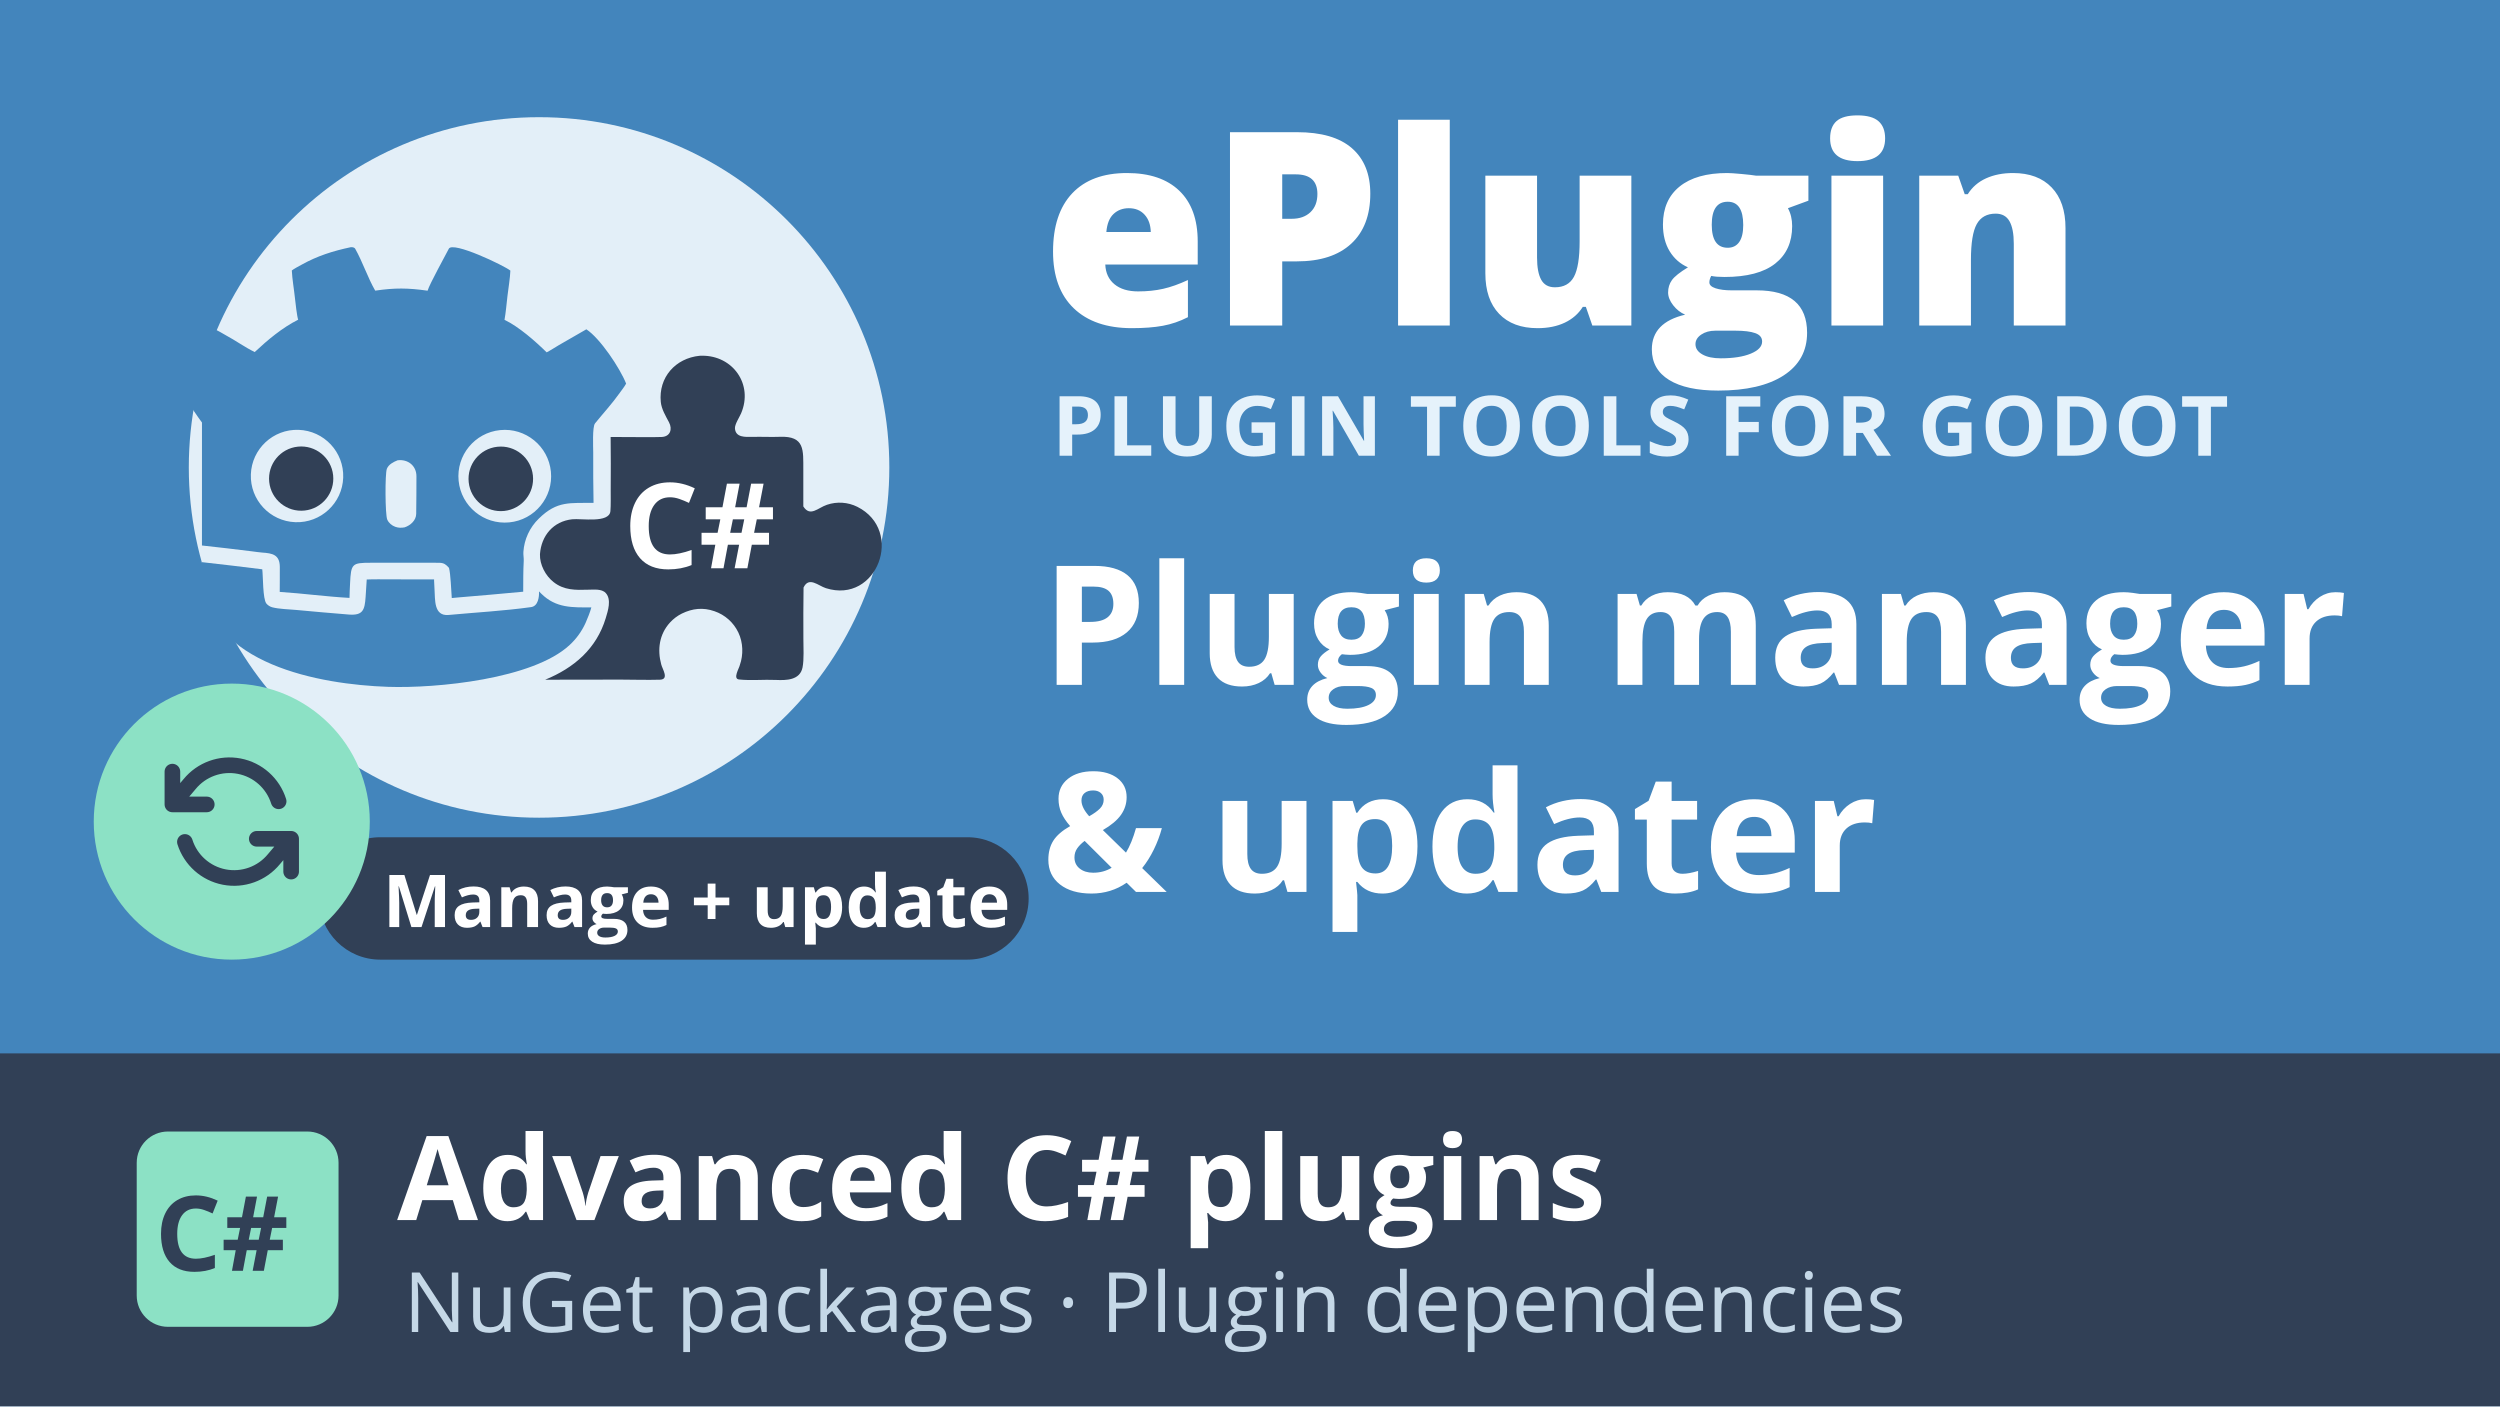
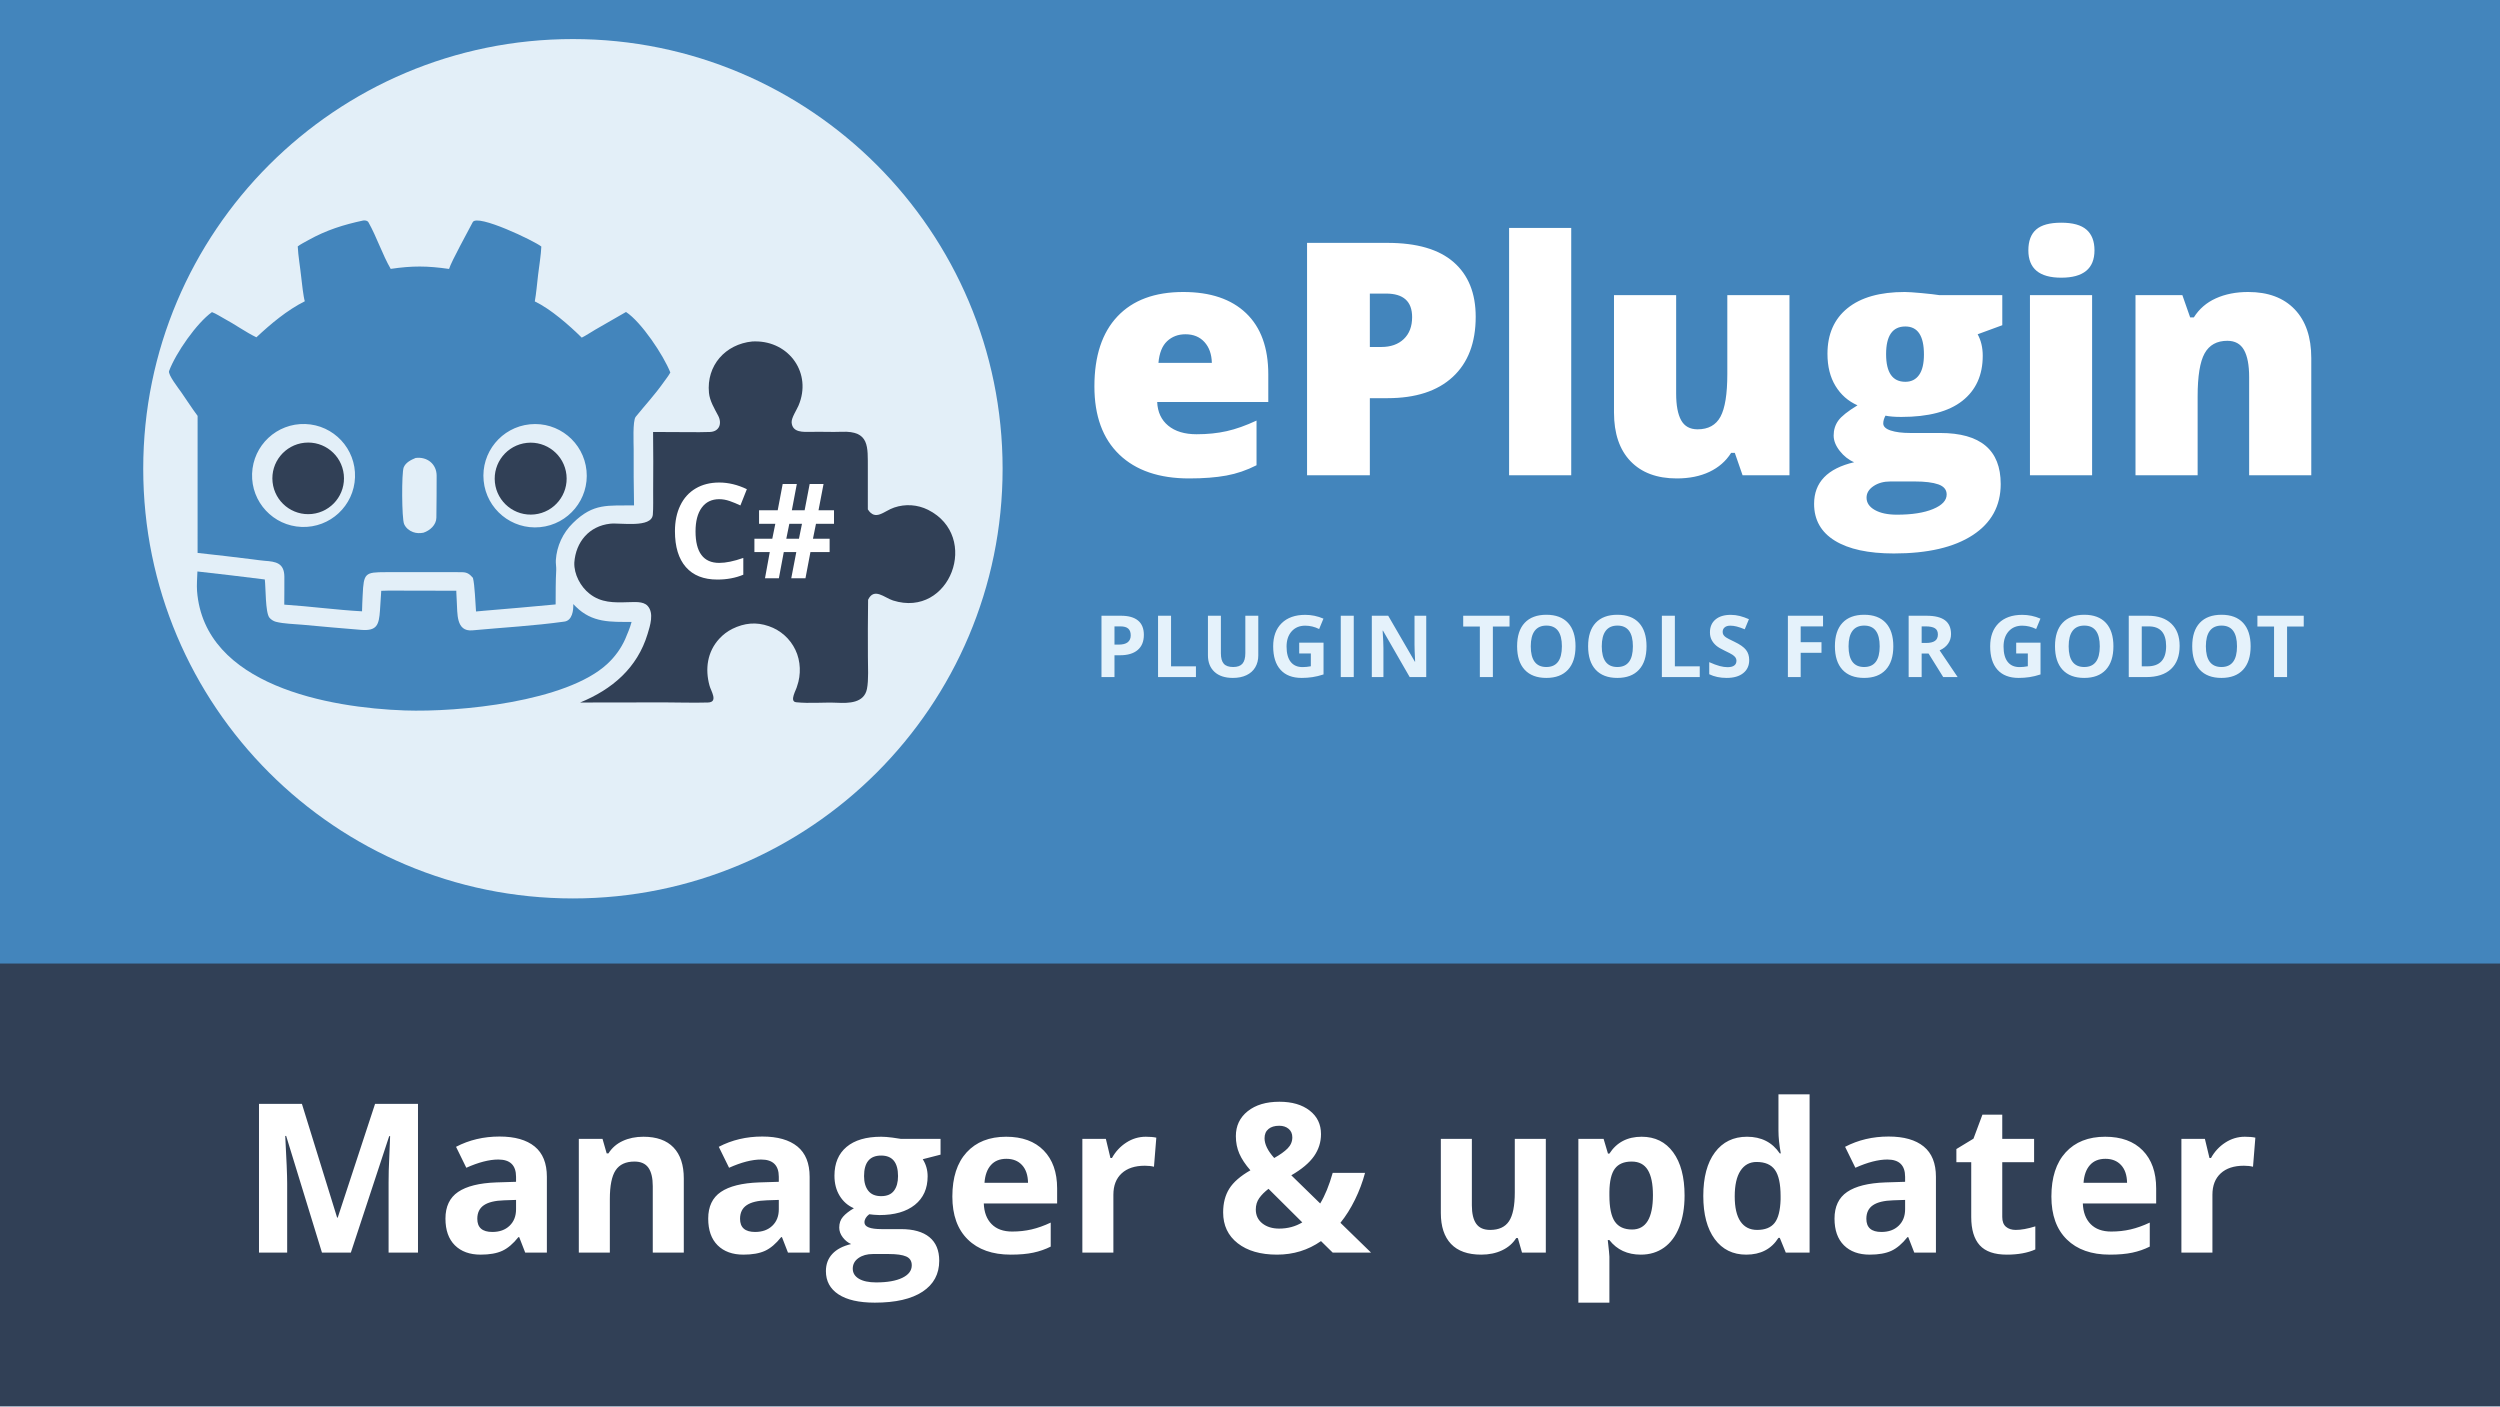
<svg xmlns="http://www.w3.org/2000/svg" width="1920" height="1080" viewBox="0 0 1920 1080" role="img" aria-labelledby="title description" font-family="Open Sans, sans-serif">
  <defs>
    <symbol id="eplugin-logo" viewBox="260 70 1610 1020">
      <path fill="#4385bc" d="m 661.994,81.294 c 3.61,-0.394 8.295,0.196 10.31,3.76 16.435,29.061 28.286,65.438 44.847,93.895 43.798,-6.462 73.635,-6.185 117.717,0.111 4.608,-15.398 39.747,-78.515 47.717,-94.287 8.908,-17.63 125.185,38.208 138.415,49.112 -0.62,16.267 -4.52,40.144 -6.52,56.861 -1.95,16.332 -3.77,38.182 -6.68,53.801 32.07,15.326 69.67,48.335 94.69,73.078 6.33,-2.885 20.66,-12.205 27.36,-16.103 l 61.94,-35.648 c 30.68,19.917 75.63,87.151 89.41,122.071 -3.8,7.096 -9.57,14.058 -14.21,20.671 -16.88,23.976 -37.44,46.144 -55.67,68.732 -6.34,7.849 -4.09,53.728 -4.08,65.524 -0.21,37.7 0.04,75.401 0.74,113.095 -52.64,1.079 -81.52,-5.468 -123.17,35.594 -20.36,19.779 -32.68,46.406 -34.55,74.735 -0.47,6.362 1.11,13.935 0.76,20.237 -1.26,22.976 -1.05,46.198 -1.18,69.241 -48.17,4.541 -96.368,8.792 -144.588,12.752 l -15.999,1.477 c -1.409,-17.4 -2.424,-53.091 -6.248,-67.822 -6.577,-7.407 -11.132,-11.147 -21.303,-11.383 -12.909,-0.299 -26.011,-0.181 -38.913,-0.169 l -69.513,0.026 -45.968,0.033 c -42.071,0.061 -44.669,1.736 -46.705,46.335 -0.489,10.714 -1.113,21.814 -1.267,32.666 -51.075,-2.77 -105.132,-10.1 -156.864,-13.485 -0.037,-18.739 0.403,-37.883 0.185,-56.497 -0.319,-27.289 -16.769,-30.358 -39.647,-31.915 -6.82,-0.464 -16.164,-1.951 -23.161,-2.806 -37.374,-4.677 -74.785,-9.048 -112.23,-13.112 l 0.037,-276.424 c -11.518,-15.411 -22.386,-32.451 -33.334,-48.16 -5.21,-7.477 -26.875,-35.124 -24.192,-42.337 13.572,-36.495 55.684,-96.778 86.46,-118.782 8.246,2.962 16.967,8.976 24.698,13.08 20.716,10.996 44.12,27.806 64.972,37.721 29.171,-27.287 61.782,-54.682 97.64,-72.709 -2.616,-7.595 -6.197,-38.534 -7.172,-48.139 -1.938,-19.094 -6.265,-43.759 -7.087,-62.503 4.896,-3.978 16.097,-9.71 21.832,-12.907 35.976,-20.061 70.65,-30.884 110.521,-39.42 z M 1018.4,699.936 c 57.41,-5.543 99.41,-56.651 93.72,-114.046 -5.69,-57.395 -56.91,-99.261 -114.288,-93.423 -57.173,5.816 -98.855,56.805 -93.186,113.993 5.67,57.187 56.553,99 113.754,93.476 z M 537.553,699.482 C 594.954,701.59 643.167,656.71 645.169,599.306 647.17,541.902 602.2,493.772 544.793,491.877 c -57.257,-1.89 -105.233,42.936 -107.23,100.19 -1.996,57.253 42.741,105.312 99.99,107.415 z m 245.607,11.631 c 13.284,-4.374 25.84,-15.633 26.118,-30.208 0.532,-27.909 0.401,-56.728 0.53,-84.618 0.109,-23.476 -18.961,-39.002 -42.387,-35.948 -9.263,3.75 -20.112,9.182 -24.09,19.087 -4.344,10.818 -3.97,103.118 0.886,114.266 3.315,7.61 10.322,13.403 18.028,16.177 7.171,2.582 13.491,2.517 20.915,1.244 z" />
      <path fill="#314056" d="m 991.728,529.909 c 39.812,-4.284 75.562,24.489 79.892,64.293 4.34,39.805 -24.4,75.594 -64.2,79.972 -39.86,4.384 -75.722,-24.404 -80.06,-64.275 -4.338,-39.87 24.493,-75.698 64.368,-79.99 z" />
      <path fill="#314056" d="m 543.273,529.657 c 39.618,-4.097 75.074,24.656 79.248,64.266 4.174,39.61 -24.509,75.122 -64.111,79.374 -39.712,4.263 -75.343,-24.517 -79.529,-64.237 -4.186,-39.72 24.664,-75.295 64.392,-79.403 z" />
      <path fill="#314056" d="m 1446.48,325.369 c 1.85,-0.085 3.7,-0.129 5.55,-0.131 68.98,-0.527 115.49,64.314 87.68,129.499 -3.79,8.895 -14.18,24.325 -13.86,33.59 1.27,21.431 23.77,19.492 39.14,19.396 19.86,-0.635 41.88,0.643 61.49,-0.181 57.18,-2.4 52.8,30.503 53.08,73.758 l 0.01,82.753 c 15.51,24.354 32.57,3.155 53.16,-3.707 22.48,-7.667 47.09,-6.013 68.34,4.594 106.4,53.476 44.41,219.409 -70.74,182.877 -17.34,-5.499 -38.08,-26.873 -50.23,-1.494 -0.49,38.298 -0.62,76.601 -0.38,114.902 0,19.553 1.71,46.615 -1.9,64.865 -5.71,28.89 -37.01,29.09 -59.7,28.05 -27.75,-1.27 -55.55,1.83 -83.09,-1.05 -14.6,-1.52 0.54,-25.45 1.82,-32.37 8.25,-23.095 7.45,-50.766 -3.34,-73.228 -10.71,-22.558 -30.09,-39.827 -53.73,-47.886 -25.57,-8.937 -49.26,-6.359 -73.37,5.355 -10.05,5.044 -19.09,11.89 -26.67,20.198 -23.92,26.208 -28.73,60.614 -19.58,94.111 2.45,10.32 18.61,33.72 -3.07,34.34 -29.03,0.84 -59.08,-0.14 -88.15,-0.23 l -169.71,0.26 c 64.62,-26.44 115.37,-69.681 136.12,-138.345 4.98,-16.491 13.4,-41.86 0.09,-56.526 -9.2,-10.145 -27.75,-7.472 -39.86,-7.507 -28.1,0.914 -53.98,1.372 -77.21,-16.967 -18.28,-14.137 -31.69,-39.41 -30.85,-62.846 2.95,-41.682 29.86,-73.841 72.46,-78.514 20.31,-2.228 83.48,9.397 85.92,-18.299 1.14,-12.851 0.56,-33.981 0.65,-47.047 0.36,-39.89 0.3,-79.782 -0.16,-119.67 l 73.27,0.357 c 13.95,0.053 27.54,0.216 41.52,-0.367 19.08,-0.794 24.69,-17.319 16.49,-32.909 -7.4,-14.062 -16.95,-29.672 -18.53,-45.874 -5.39,-55.255 32.99,-98.295 87.34,-103.757 z" />
      <path fill="#4385bc" d="m 327.28,789.3 c 45.348,5.046 90.66,10.42 135.931,16.12 2.027,16.483 0.955,66.552 9.251,76.98 3.024,3.802 8.296,7.129 12.984,8.355 15.96,4.176 37.021,4.399 53.636,5.984 39.614,3.725 79.253,7.187 118.914,10.385 31.518,2.369 35.53,-10.145 37.542,-39.431 0.89,-12.954 1.721,-26.377 2.533,-39.375 16.683,-0.743 36.062,-0.329 52.886,-0.336 l 98.549,0.181 c -0.008,1.002 -10e-4,2.003 0.02,3.005 0.166,6.26 0.441,13.164 0.933,19.392 1.607,22.189 -2.156,60.577 31.533,57.499 61.72,-5.751 124.298,-9.096 185.628,-17.677 15.84,-2.215 18.38,-22.973 17.76,-35.353 1.63,1.684 3.28,3.356 4.94,5.015 33.37,33.157 70.5,30.998 112.72,31.003 -3.09,11.758 -8.34,23.901 -13.09,35.135 -8.5,18.71 -20.67,35.526 -35.78,49.451 -82.26,76.547 -299.101,97.777 -408.485,93.997 -152.289,-5.28 -404.547,-49.99 -419.146,-240.907 -0.89,-11.639 0.302,-27.424 0.741,-39.423 z" />
      <text x="1275" y="803" fill="#fff" font-size="266.667" font-weight="700">C#</text>
    </symbol>
  </defs>
  <rect x="0" y="0" width="1920" height="1080" rx="0" fill="#4385bc" />
-   <text x="800" y="250" font-size="208" font-weight="800" fill="#ffffff">ePlugin</text>
-   <text x="808" y="350" font-size="64" font-weight="700" fill="#e5f2fb" letter-spacing="2">PLUGIN TOOLS FOR GODOT</text>
-   <text x="800" y="526" font-size="128" font-weight="700" fill="#ffffff">Plugin manager</text>
-   <text x="800" y="685" font-size="128" font-weight="700" fill="#ffffff">&amp; updater</text>
-   <circle cx="414.0" cy="359" r="269" fill="#e3eff8" />
-   <use href="#eplugin-logo" x="132" y="186" width="550" height="348.447" />
-   <rect x="245" y="643" width="545" height="94" rx="47" fill="#314056" />
-   <text x="294" y="712" font-size="56" font-weight="700" fill="#ffffff">Manage + update</text>
-   <circle cx="178.0" cy="631" r="106" fill="#8ce1c5" />
-   <g transform="translate(118 571) scale(1.2)" fill="none" stroke="#314056" stroke-width="10" stroke-linecap="round" stroke-linejoin="round">
-     <path d="M 80 37 A 33 33 0 0 0 23 26 L 12 39 M 12 18 V 39 H 34" />
-     <path d="M 20 63 A 33 33 0 0 0 77 74 L 88 61 M 88 82 V 61 H 66" />
-   </g>
-   <rect x="0" y="809" width="1920" height="271" rx="0" fill="#314056" />
-   <rect x="105" y="869" width="155" height="150" rx="24" fill="#8ce1c5" />
-   <text x="119" y="976" font-size="80" font-weight="700" fill="#314056">C#</text>
-   <text x="305" y="937" font-size="90" font-weight="700" fill="#ffffff">Advanced C# plugins</text>
-   <text x="310" y="1023" font-size="64" font-weight="400" fill="#c5d8e7">NuGet packages · Plugin dependencies</text>
+   <circle cx="440" cy="360" r="330" fill="#e3eff8" />
+   <use href="#eplugin-logo" x="126" y="165" width="613" height="388.4" />
+   <text x="830" y="365" font-size="250" font-weight="800" fill="#ffffff">ePlugin</text>
+   <text x="840" y="520" font-size="66" font-weight="700" fill="#e5f2fb" letter-spacing="2">PLUGIN TOOLS FOR GODOT</text>
+   <rect x="0" y="740" width="1920" height="340" rx="0" fill="#314056" />
+   <text x="960" y="962" font-size="160" font-weight="700" fill="#ffffff" text-anchor="middle">Manager &amp; updater</text>
</svg>
